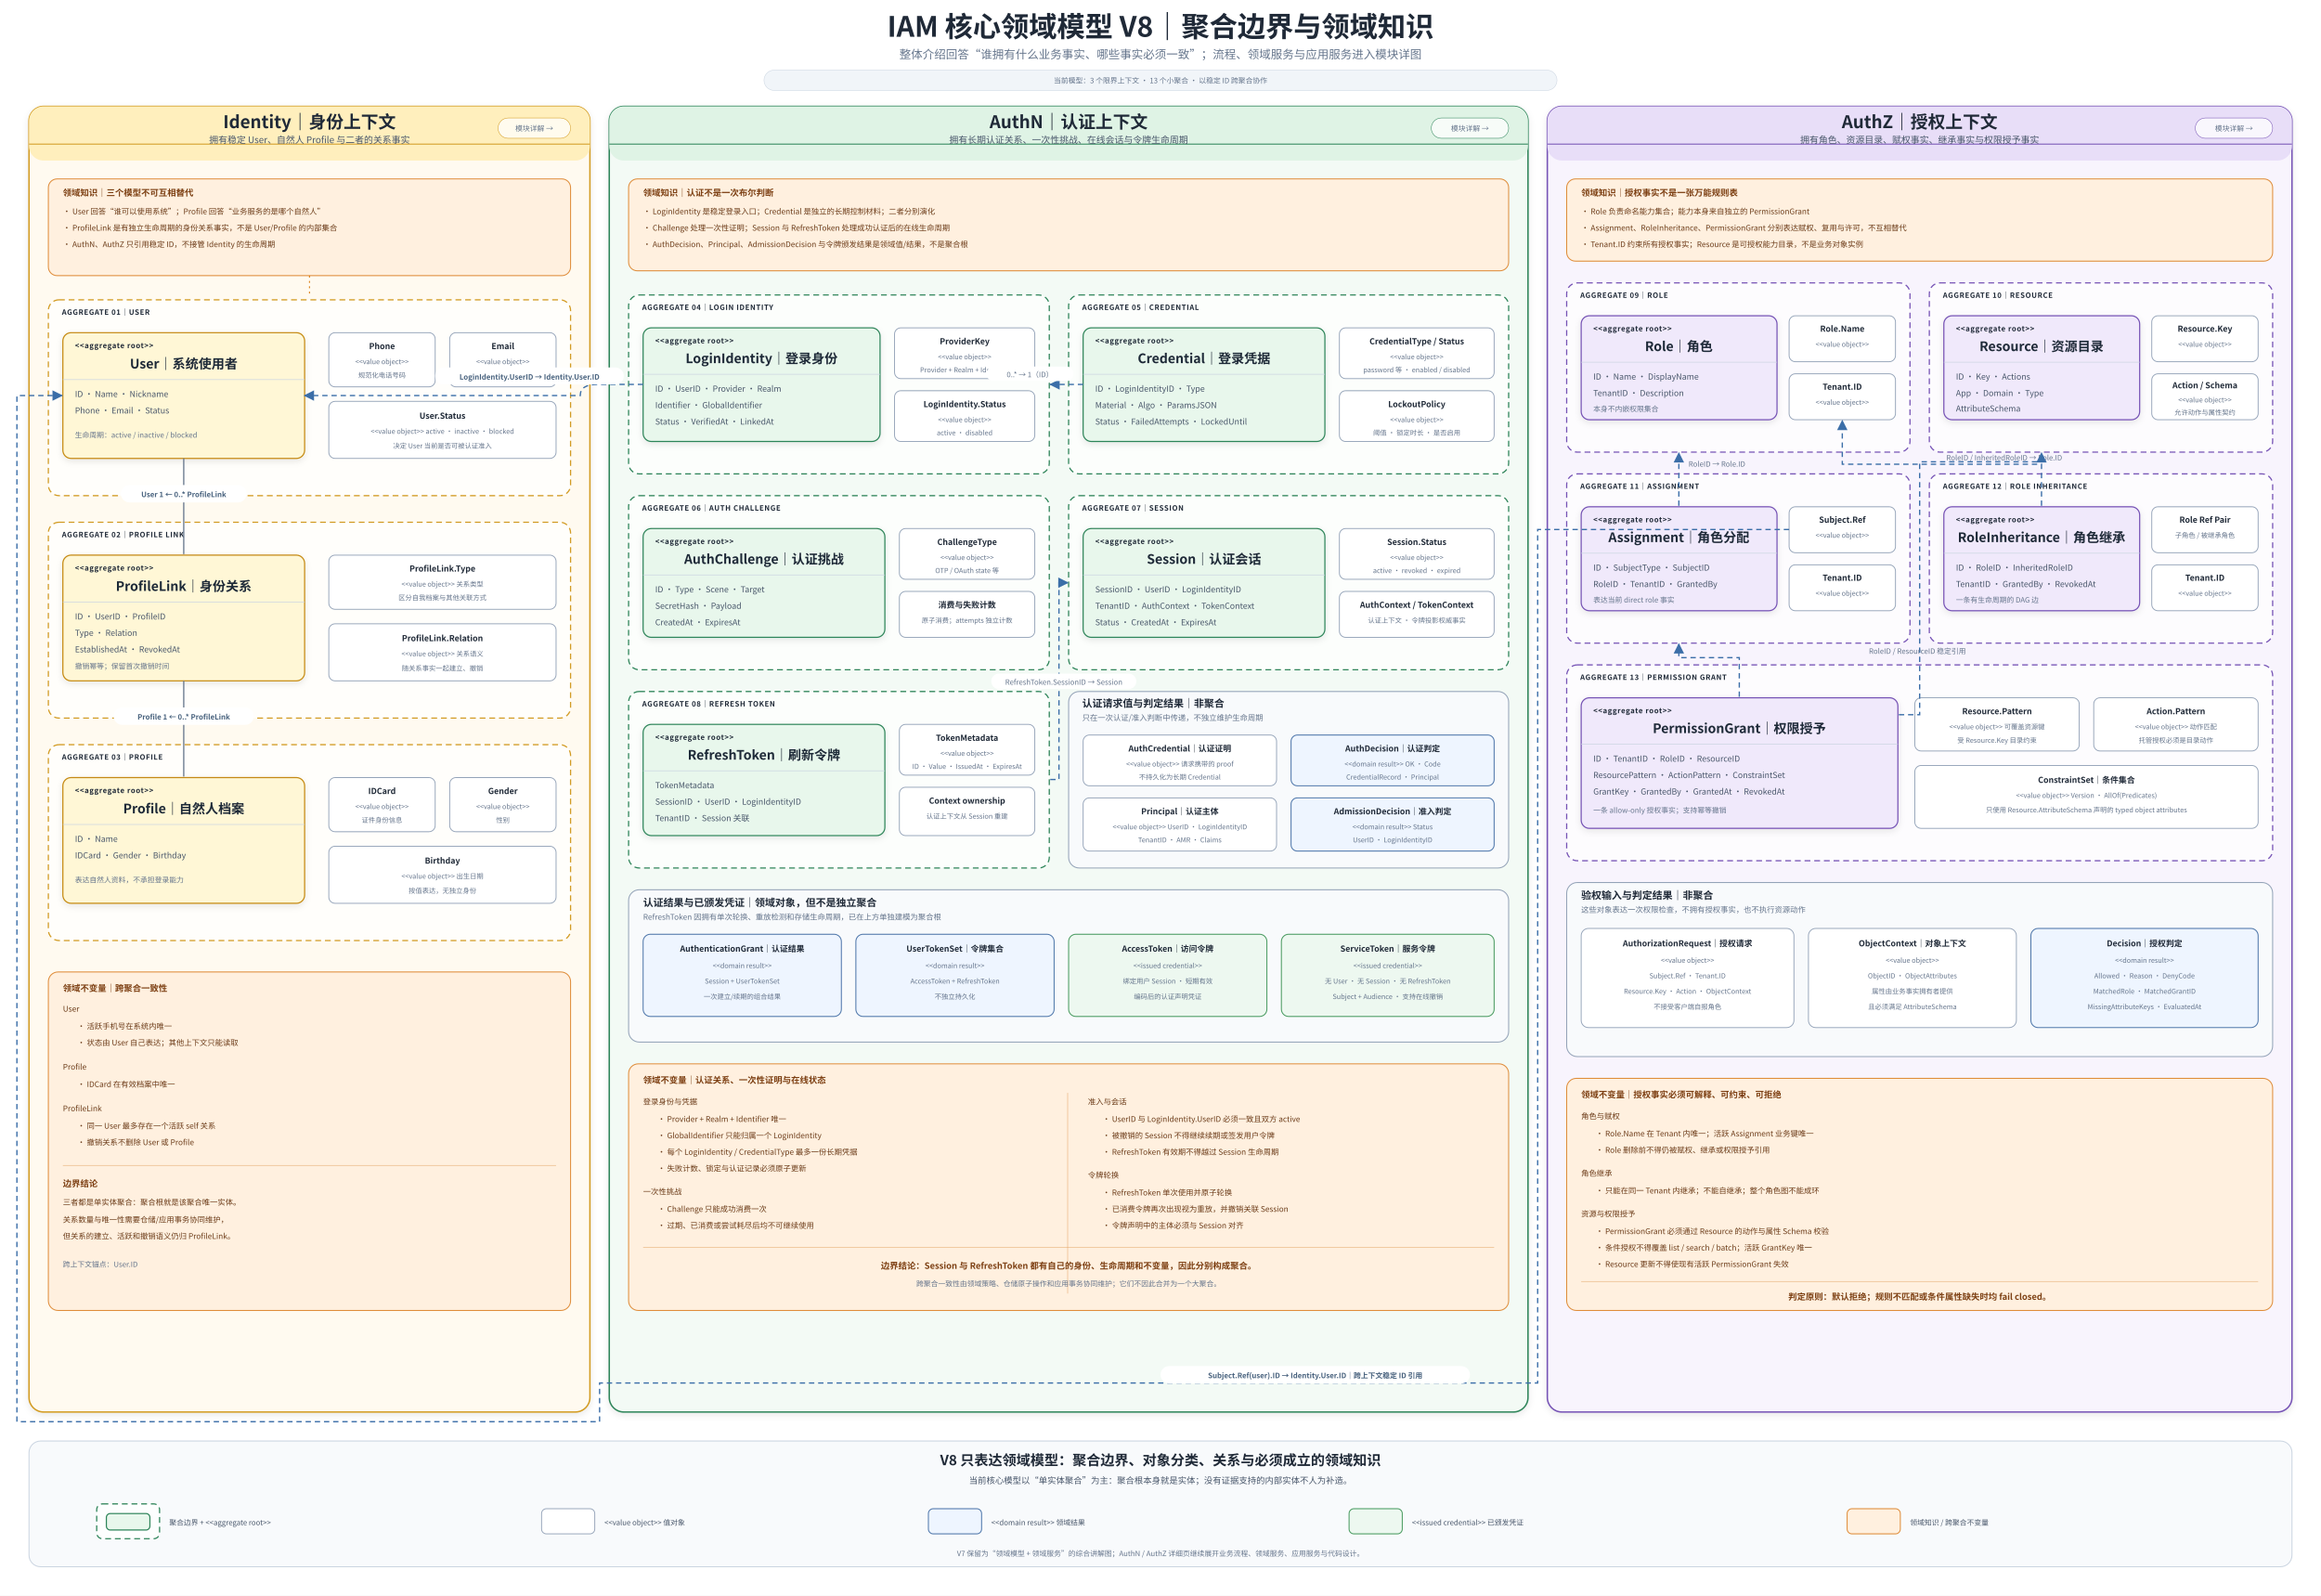
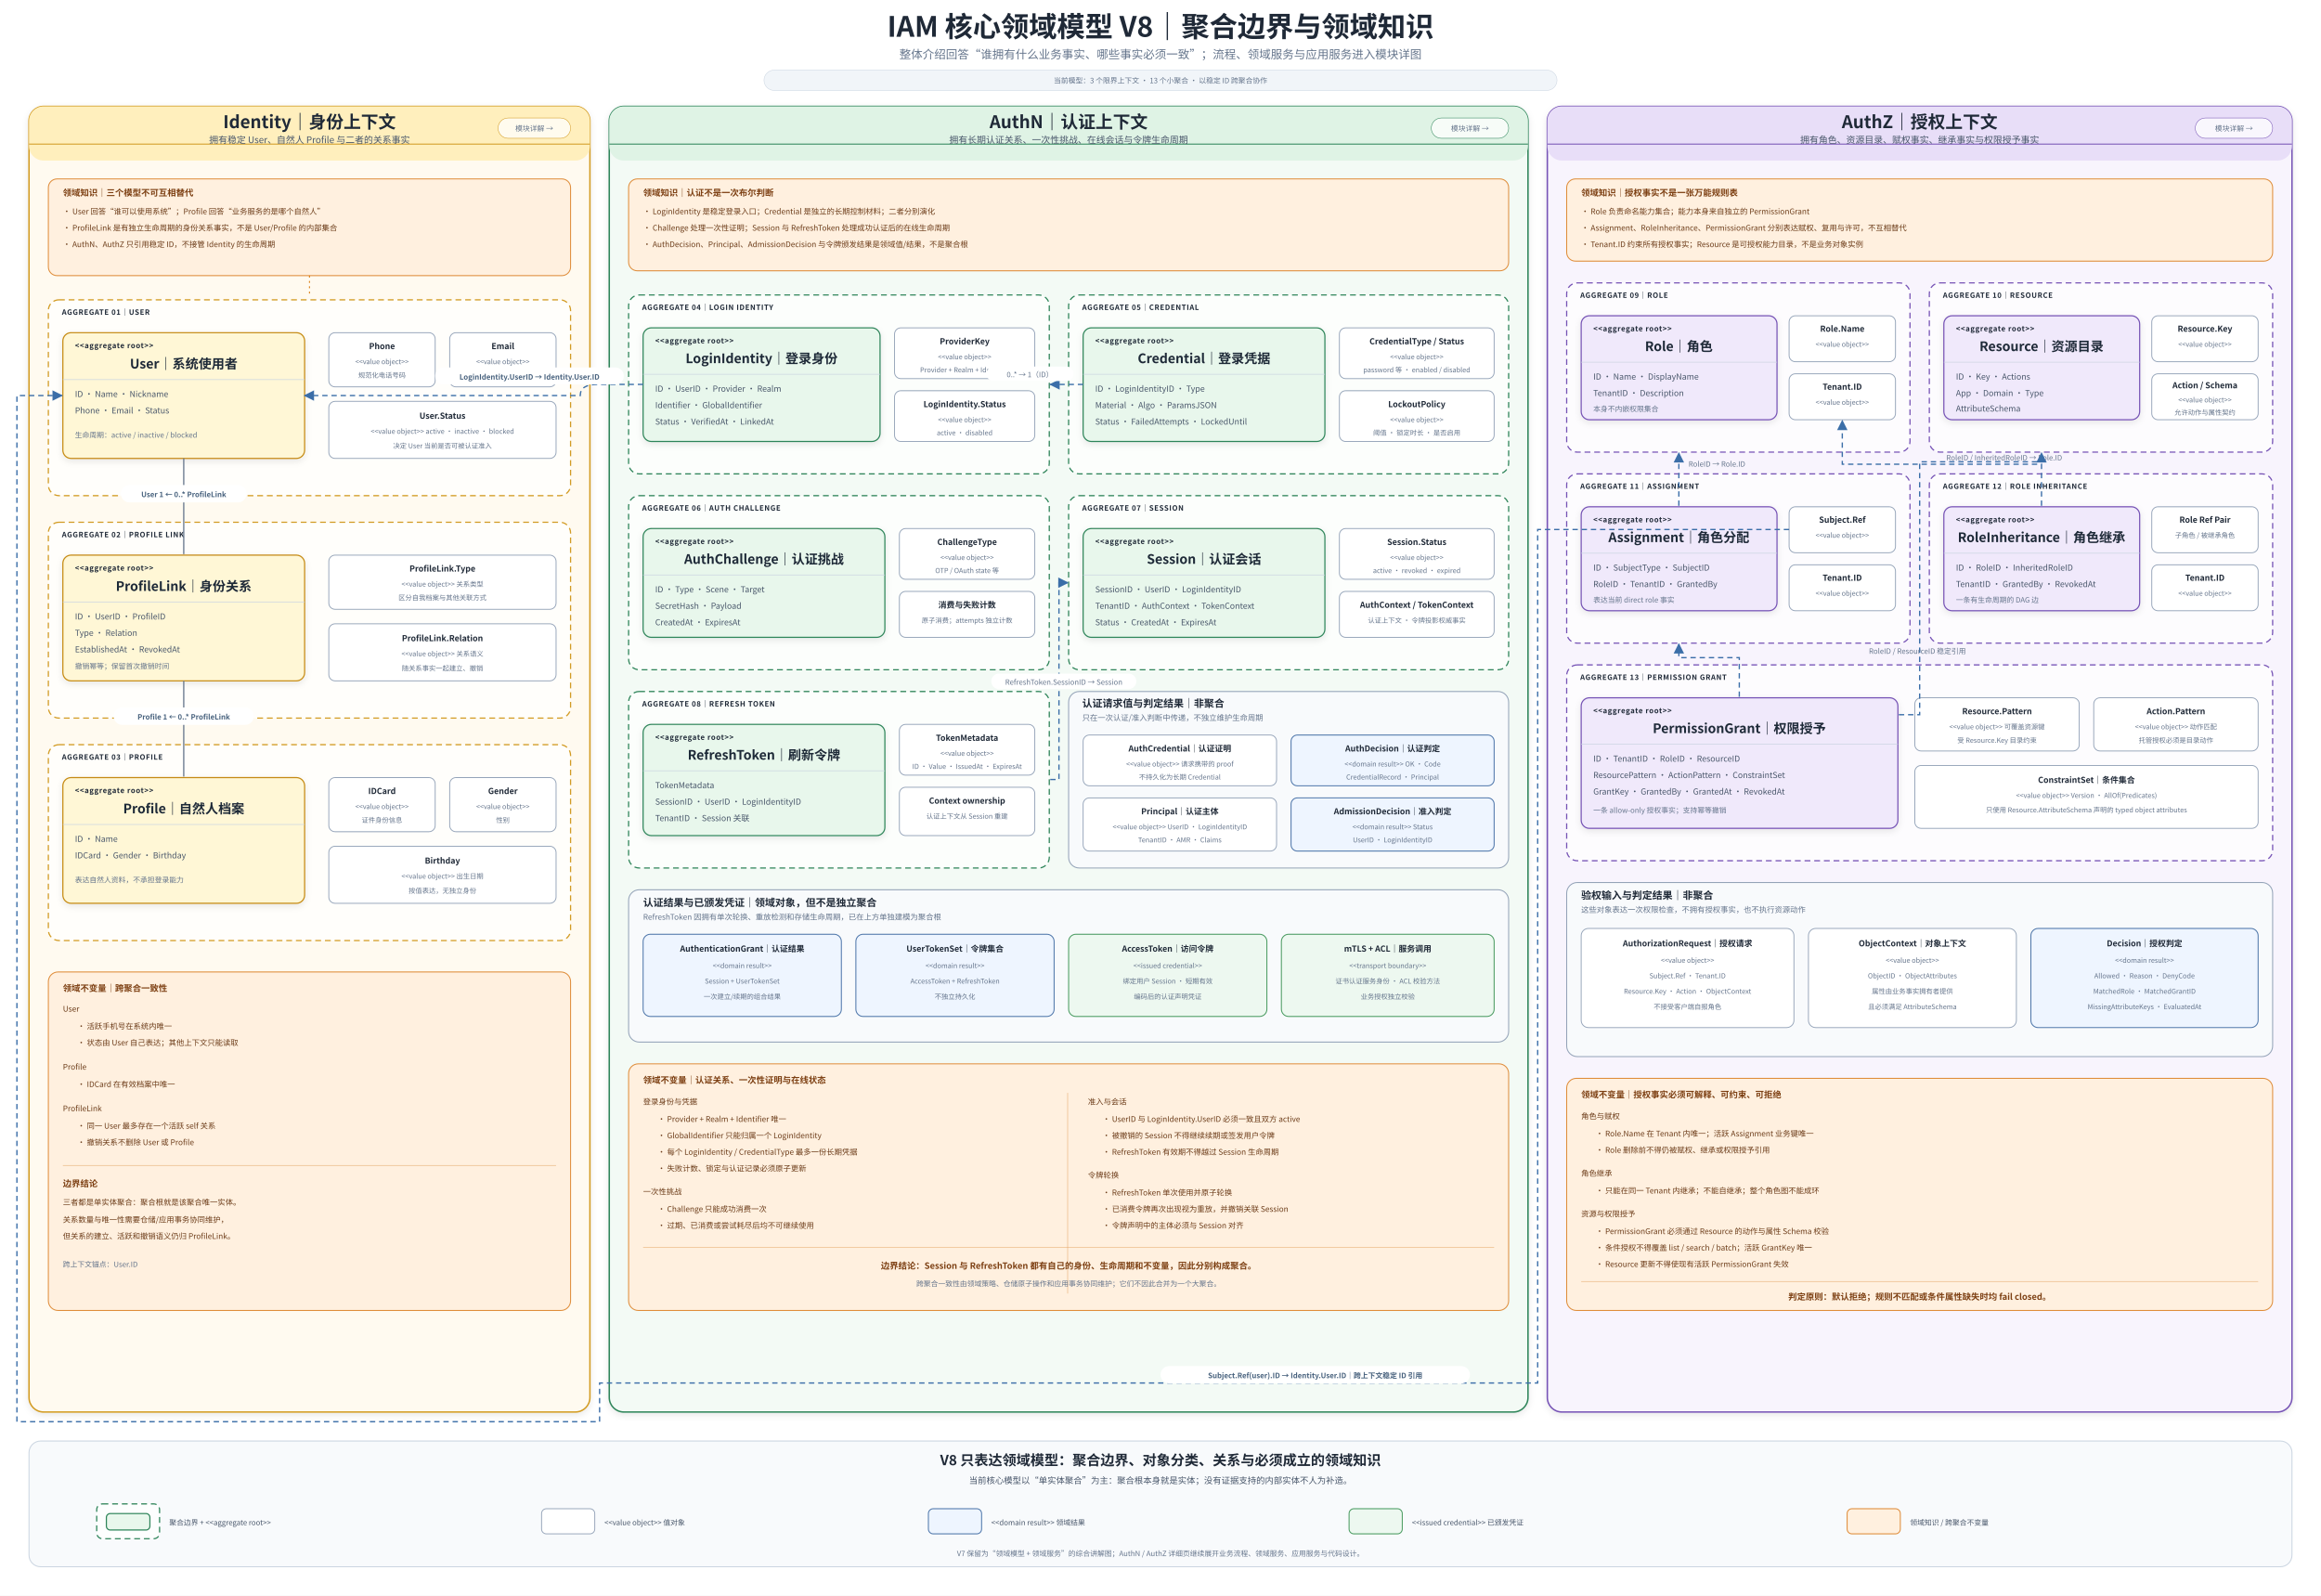
<svg xmlns="http://www.w3.org/2000/svg" width="4800" height="3300" viewBox="0 0 4800 3300" role="img" aria-labelledby="title desc">
  <defs>
    <filter id="shadow" x="-20%" y="-20%" width="140%" height="150%">
      <feDropShadow dx="0" dy="5" stdDeviation="7" flood-color="#0f172a" flood-opacity="0.09" />
    </filter>
    <marker id="refArrow" viewBox="0 0 10 10" refX="9" refY="5" markerWidth="8" markerHeight="8" orient="auto-start-reverse">
      <path d="M0 0 L10 5 L0 10 Z" fill="#3b6ea8" />
    </marker>
    <style>
      text { font-family: "PingFang SC", "Noto Sans CJK SC", "Microsoft YaHei", Arial, sans-serif; fill: #1f2937; }
      .page-title { font-size: 58px; font-weight: 750; }
      .page-subtitle { font-size: 24px; fill: #64748b; }
      .context-title { font-size: 36px; font-weight: 750; }
      .context-subtitle { font-size: 19px; fill: #475569; }
      .aggregate-label { font-size: 15px; font-weight: 750; letter-spacing: 1.1px; }
      .root-title { font-size: 27px; font-weight: 750; }
      .field { font-size: 17px; fill: #475569; }
      .small { font-size: 15px; fill: #64748b; }
      .vo-title { font-size: 17px; font-weight: 700; }
      .vo-body { font-size: 14px; fill: #64748b; }
      .section-title { font-size: 21px; font-weight: 750; }
      .section-note { font-size: 16px; fill: #64748b; }
      .knowledge-title { font-size: 18px; font-weight: 750; fill: #7c3f12; }
      .knowledge-text { font-size: 16px; fill: #6b3b18; }
      .relation { font-size: 15px; font-weight: 650; fill: #47617d; }
      .footer-title { font-size: 29px; font-weight: 750; }
      .footer-text { font-size: 18px; fill: #475569; }
      .legend { font-size: 15px; fill: #475569; }

      .context-identity { fill: #fffaf0; stroke: #d29b23; stroke-width: 3; }
      .context-authn { fill: #f3faf5; stroke: #2f855a; stroke-width: 3; }
      .context-authz { fill: #f8f4fd; stroke: #7653b5; stroke-width: 3; }
      .head-identity { fill: #ffefbd; }
      .head-authn { fill: #dff3e5; }
      .head-authz { fill: #e8def8; }

      .aggregate-boundary { fill: #ffffff; fill-opacity: 0.72; stroke-width: 2.5; stroke-dasharray: 12 8; }
      .boundary-identity { stroke: #d29b23; }
      .boundary-authn { stroke: #2f855a; }
      .boundary-authz { stroke: #7653b5; }
      .root-identity { fill: #fff7d6; stroke: #c58a12; stroke-width: 2.4; }
      .root-authn { fill: #e8f7ec; stroke: #2f855a; stroke-width: 2.4; }
      .root-authz { fill: #f0e9fb; stroke: #7653b5; stroke-width: 2.4; }
      .vo { fill: #ffffff; stroke: #94a3b8; stroke-width: 1.8; }
      .non-aggregate { fill: #f8fafc; stroke: #94a3b8; stroke-width: 2; }
      .domain-result { fill: #eef5ff; stroke: #4f77aa; stroke-width: 2; }
      .issued-credential { fill: #edf8f0; stroke: #4a9b61; stroke-width: 2; }
      .knowledge { fill: #fff0df; stroke: #df8d3b; stroke-width: 2; }
      .divider { stroke: #cbd5e1; stroke-width: 1.4; }
      .association { fill: none; stroke: #64748b; stroke-width: 2.5; }
      .reference { fill: none; stroke: #3b6ea8; stroke-width: 2.7; stroke-dasharray: 11 8; marker-end: url(#refArrow); }
      .knowledge-link { fill: none; stroke: #d97706; stroke-width: 2; stroke-dasharray: 4 7; }
    </style>
  </defs>
  <rect width="4800" height="3300" fill="#ffffff" />
  <text id="core-domain-model-v8" x="2400" y="76" text-anchor="middle" class="page-title">IAM 核心领域模型 V8｜聚合边界与领域知识</text>
  <text x="2400" y="121" text-anchor="middle" class="page-subtitle">整体介绍回答“谁拥有什么业务事实、哪些事实必须一致”；流程、领域服务与应用服务进入模块详图</text>
  <rect x="1580" y="145" width="1640" height="42" rx="21" fill="#f1f5f9" stroke="#cbd5e1" />
  <text x="2400" y="172" text-anchor="middle" class="small">当前模型：3 个限界上下文 · 13 个小聚合 · 以稳定 ID 跨聚合协作</text>
  <rect x="60" y="220" width="1160" height="2700" rx="30" class="context-identity" filter="url(#shadow)" />
  <rect x="60" y="220" width="1160" height="112" rx="30" class="head-identity" />
  <path d="M60 298 H1220" stroke="#d29b23" stroke-width="2" />
  <text x="640" y="265" text-anchor="middle" class="context-title">Identity｜身份上下文</text>
  <text x="640" y="296" text-anchor="middle" class="context-subtitle">拥有稳定 User、自然人 Profile 与二者的关系事实</text>
  <a href="../../02-业务模块/01-Identity/00-模块总览.md">
    <rect x="1030" y="244" width="150" height="42" rx="21" fill="#ffffff" fill-opacity="0.75" stroke="#d29b23" />
    <text x="1105" y="271" text-anchor="middle" class="small">模块详解 →</text>
  </a>
  <rect x="100" y="370" width="1080" height="200" rx="18" class="knowledge" />
  <text x="130" y="405" class="knowledge-title">领域知识｜三个模型不可互相替代</text>
  <text x="130" y="443" class="knowledge-text">• User 回答“谁可以使用系统”；Profile 回答“业务服务的是哪个自然人”</text>
  <text x="130" y="477" class="knowledge-text">• ProfileLink 是有独立生命周期的身份关系事实，不是 User/Profile 的内部集合</text>
  <text x="130" y="511" class="knowledge-text">• AuthN、AuthZ 只引用稳定 ID，不接管 Identity 的生命周期</text>
  <path d="M640 570 V612" class="knowledge-link" />
  <rect x="100" y="620" width="1080" height="405" rx="22" class="aggregate-boundary boundary-identity" />
  <text x="128" y="651" class="aggregate-label" fill="#9a6a08">AGGREGATE 01｜USER</text>
  <g filter="url(#shadow)">
    <rect x="130" y="688" width="500" height="260" rx="17" class="root-identity" />
    <text x="155" y="720" class="aggregate-label" fill="#9a6a08">&lt;&lt;aggregate root&gt;&gt;</text>
    <text x="380" y="762" text-anchor="middle" class="root-title">User｜系统使用者</text>
    <line x1="130" y1="785" x2="630" y2="785" class="divider" />
    <text x="155" y="821" class="field">ID · Name · Nickname</text>
    <text x="155" y="855" class="field">Phone · Email · Status</text>
    <text x="155" y="905" class="small">生命周期：active / inactive / blocked</text>
  </g>
  <rect x="680" y="688" width="220" height="112" rx="13" class="vo" />
  <text x="790" y="722" text-anchor="middle" class="vo-title">Phone</text>
  <text x="790" y="753" text-anchor="middle" class="vo-body">&lt;&lt;value object&gt;&gt;</text>
  <text x="790" y="781" text-anchor="middle" class="vo-body">规范化电话号码</text>
  <rect x="930" y="688" width="220" height="112" rx="13" class="vo" />
  <text x="1040" y="722" text-anchor="middle" class="vo-title">Email</text>
  <text x="1040" y="753" text-anchor="middle" class="vo-body">&lt;&lt;value object&gt;&gt;</text>
  <text x="1040" y="781" text-anchor="middle" class="vo-body">规范化邮箱</text>
  <rect x="680" y="830" width="470" height="118" rx="13" class="vo" />
  <text x="915" y="866" text-anchor="middle" class="vo-title">User.Status</text>
  <text x="915" y="897" text-anchor="middle" class="vo-body">&lt;&lt;value object&gt;&gt; active · inactive · blocked</text>
  <text x="915" y="927" text-anchor="middle" class="vo-body">决定 User 当前是否可被认证准入</text>
  <rect x="100" y="1080" width="1080" height="405" rx="22" class="aggregate-boundary boundary-identity" />
  <text x="128" y="1111" class="aggregate-label" fill="#9a6a08">AGGREGATE 02｜PROFILE LINK</text>
  <g filter="url(#shadow)">
    <rect x="130" y="1148" width="500" height="260" rx="17" class="root-identity" />
    <text x="155" y="1180" class="aggregate-label" fill="#9a6a08">&lt;&lt;aggregate root&gt;&gt;</text>
    <text x="380" y="1222" text-anchor="middle" class="root-title">ProfileLink｜身份关系</text>
    <line x1="130" y1="1245" x2="630" y2="1245" class="divider" />
    <text x="155" y="1281" class="field">ID · UserID · ProfileID</text>
    <text x="155" y="1315" class="field">Type · Relation</text>
    <text x="155" y="1349" class="field">EstablishedAt · RevokedAt</text>
    <text x="155" y="1383" class="small">撤销幂等；保留首次撤销时间</text>
  </g>
  <rect x="680" y="1148" width="470" height="112" rx="13" class="vo" />
  <text x="915" y="1182" text-anchor="middle" class="vo-title">ProfileLink.Type</text>
  <text x="915" y="1213" text-anchor="middle" class="vo-body">&lt;&lt;value object&gt;&gt; 关系类型</text>
  <text x="915" y="1241" text-anchor="middle" class="vo-body">区分自我档案与其他关联方式</text>
  <rect x="680" y="1290" width="470" height="118" rx="13" class="vo" />
  <text x="915" y="1326" text-anchor="middle" class="vo-title">ProfileLink.Relation</text>
  <text x="915" y="1357" text-anchor="middle" class="vo-body">&lt;&lt;value object&gt;&gt; 关系语义</text>
  <text x="915" y="1387" text-anchor="middle" class="vo-body">随关系事实一起建立、撤销</text>
  <rect x="100" y="1540" width="1080" height="405" rx="22" class="aggregate-boundary boundary-identity" />
  <text x="128" y="1571" class="aggregate-label" fill="#9a6a08">AGGREGATE 03｜PROFILE</text>
  <g filter="url(#shadow)">
    <rect x="130" y="1608" width="500" height="260" rx="17" class="root-identity" />
    <text x="155" y="1640" class="aggregate-label" fill="#9a6a08">&lt;&lt;aggregate root&gt;&gt;</text>
    <text x="380" y="1682" text-anchor="middle" class="root-title">Profile｜自然人档案</text>
    <line x1="130" y1="1705" x2="630" y2="1705" class="divider" />
    <text x="155" y="1741" class="field">ID · Name</text>
    <text x="155" y="1775" class="field">IDCard · Gender · Birthday</text>
    <text x="155" y="1825" class="small">表达自然人资料，不承担登录能力</text>
  </g>
  <rect x="680" y="1608" width="220" height="112" rx="13" class="vo" />
  <text x="790" y="1642" text-anchor="middle" class="vo-title">IDCard</text>
  <text x="790" y="1673" text-anchor="middle" class="vo-body">&lt;&lt;value object&gt;&gt;</text>
  <text x="790" y="1701" text-anchor="middle" class="vo-body">证件身份信息</text>
  <rect x="930" y="1608" width="220" height="112" rx="13" class="vo" />
  <text x="1040" y="1642" text-anchor="middle" class="vo-title">Gender</text>
  <text x="1040" y="1673" text-anchor="middle" class="vo-body">&lt;&lt;value object&gt;&gt;</text>
  <text x="1040" y="1701" text-anchor="middle" class="vo-body">性别</text>
  <rect x="680" y="1750" width="470" height="118" rx="13" class="vo" />
  <text x="915" y="1786" text-anchor="middle" class="vo-title">Birthday</text>
  <text x="915" y="1817" text-anchor="middle" class="vo-body">&lt;&lt;value object&gt;&gt; 出生日期</text>
  <text x="915" y="1847" text-anchor="middle" class="vo-body">按值表达，无独立身份</text>
  <path d="M380 948 V1146" class="association" />
  <rect x="250" y="1003" width="260" height="36" rx="18" fill="#ffffff" />
  <text x="380" y="1028" text-anchor="middle" class="relation">User 1 ← 0..* ProfileLink</text>
  <path d="M380 1408 V1606" class="association" />
  <rect x="235" y="1463" width="290" height="36" rx="18" fill="#ffffff" />
  <text x="380" y="1488" text-anchor="middle" class="relation">Profile 1 ← 0..* ProfileLink</text>
  <rect x="100" y="2010" width="1080" height="700" rx="20" class="knowledge" />
  <text x="130" y="2050" class="knowledge-title">领域不变量｜跨聚合一致性</text>
  <text x="130" y="2092" class="knowledge-text">User</text>
  <text x="160" y="2128" class="knowledge-text">• 活跃手机号在系统内唯一</text>
  <text x="160" y="2162" class="knowledge-text">• 状态由 User 自己表达；其他上下文只能读取</text>
  <text x="130" y="2212" class="knowledge-text">Profile</text>
  <text x="160" y="2248" class="knowledge-text">• IDCard 在有效档案中唯一</text>
  <text x="130" y="2298" class="knowledge-text">ProfileLink</text>
  <text x="160" y="2334" class="knowledge-text">• 同一 User 最多存在一个活跃 self 关系</text>
  <text x="160" y="2368" class="knowledge-text">• 撤销关系不删除 User 或 Profile</text>
  <line x1="130" y1="2410" x2="1150" y2="2410" stroke="#e3a566" />
  <text x="130" y="2454" class="knowledge-title">边界结论</text>
  <text x="130" y="2492" class="knowledge-text">三者都是单实体聚合：聚合根就是该聚合唯一实体。</text>
  <text x="130" y="2528" class="knowledge-text">关系数量与唯一性需要仓储/应用事务协同维护，</text>
  <text x="130" y="2562" class="knowledge-text">但关系的建立、活跃和撤销语义仍归 ProfileLink。</text>
  <text x="130" y="2620" class="small">跨上下文锚点：User.ID</text>
  <rect x="1260" y="220" width="1900" height="2700" rx="30" class="context-authn" filter="url(#shadow)" />
  <rect x="1260" y="220" width="1900" height="112" rx="30" class="head-authn" />
  <path d="M1260 298 H3160" stroke="#2f855a" stroke-width="2" />
  <text x="2210" y="265" text-anchor="middle" class="context-title">AuthN｜认证上下文</text>
  <text x="2210" y="296" text-anchor="middle" class="context-subtitle">拥有长期认证关系、一次性挑战、在线会话与令牌生命周期</text>
  <a href="../../02-业务模块/02-AuthN/00-模块总览.md">
    <rect x="2960" y="244" width="160" height="42" rx="21" fill="#ffffff" fill-opacity="0.75" stroke="#2f855a" />
    <text x="3040" y="271" text-anchor="middle" class="small">模块详解 →</text>
  </a>
  <rect x="1300" y="370" width="1820" height="190" rx="18" class="knowledge" />
  <text x="1330" y="405" class="knowledge-title">领域知识｜认证不是一次布尔判断</text>
  <text x="1330" y="443" class="knowledge-text">• LoginIdentity 是稳定登录入口；Credential 是独立的长期控制材料；二者分别演化</text>
  <text x="1330" y="477" class="knowledge-text">• Challenge 处理一次性证明；Session 与 RefreshToken 处理成功认证后的在线生命周期</text>
  <text x="1330" y="511" class="knowledge-text">• AuthDecision、Principal、AdmissionDecision 与令牌颁发结果是领域值/结果，不是聚合根</text>
  <rect x="1300" y="610" width="870" height="370" rx="22" class="aggregate-boundary boundary-authn" />
  <text x="1328" y="641" class="aggregate-label" fill="#276749">AGGREGATE 04｜LOGIN IDENTITY</text>
  <g filter="url(#shadow)">
    <rect x="1330" y="678" width="490" height="235" rx="17" class="root-authn" />
    <text x="1355" y="710" class="aggregate-label" fill="#276749">&lt;&lt;aggregate root&gt;&gt;</text>
    <text x="1575" y="751" text-anchor="middle" class="root-title">LoginIdentity｜登录身份</text>
    <line x1="1330" y1="774" x2="1820" y2="774" class="divider" />
    <text x="1355" y="810" class="field">ID · UserID · Provider · Realm</text>
    <text x="1355" y="844" class="field">Identifier · GlobalIdentifier</text>
    <text x="1355" y="878" class="field">Status · VerifiedAt · LinkedAt</text>
  </g>
  <rect x="1850" y="678" width="290" height="105" rx="13" class="vo" />
  <text x="1995" y="712" text-anchor="middle" class="vo-title">ProviderKey</text>
  <text x="1995" y="743" text-anchor="middle" class="vo-body">&lt;&lt;value object&gt;&gt;</text>
  <text x="1995" y="770" text-anchor="middle" class="vo-body">Provider + Realm + Identifier</text>
  <rect x="1850" y="808" width="290" height="105" rx="13" class="vo" />
  <text x="1995" y="842" text-anchor="middle" class="vo-title">LoginIdentity.Status</text>
  <text x="1995" y="873" text-anchor="middle" class="vo-body">&lt;&lt;value object&gt;&gt;</text>
  <text x="1995" y="900" text-anchor="middle" class="vo-body">active · disabled</text>
  <rect x="2210" y="610" width="910" height="370" rx="22" class="aggregate-boundary boundary-authn" />
  <text x="2238" y="641" class="aggregate-label" fill="#276749">AGGREGATE 05｜CREDENTIAL</text>
  <g filter="url(#shadow)">
    <rect x="2240" y="678" width="500" height="235" rx="17" class="root-authn" />
    <text x="2265" y="710" class="aggregate-label" fill="#276749">&lt;&lt;aggregate root&gt;&gt;</text>
    <text x="2490" y="751" text-anchor="middle" class="root-title">Credential｜登录凭据</text>
    <line x1="2240" y1="774" x2="2740" y2="774" class="divider" />
    <text x="2265" y="810" class="field">ID · LoginIdentityID · Type</text>
    <text x="2265" y="844" class="field">Material · Algo · ParamsJSON</text>
    <text x="2265" y="878" class="field">Status · FailedAttempts · LockedUntil</text>
  </g>
  <rect x="2770" y="678" width="320" height="105" rx="13" class="vo" />
  <text x="2930" y="712" text-anchor="middle" class="vo-title">CredentialType / Status</text>
  <text x="2930" y="743" text-anchor="middle" class="vo-body">&lt;&lt;value object&gt;&gt;</text>
  <text x="2930" y="770" text-anchor="middle" class="vo-body">password 等 · enabled / disabled</text>
  <rect x="2770" y="808" width="320" height="105" rx="13" class="vo" />
  <text x="2930" y="842" text-anchor="middle" class="vo-title">LockoutPolicy</text>
  <text x="2930" y="873" text-anchor="middle" class="vo-body">&lt;&lt;value object&gt;&gt;</text>
  <text x="2930" y="900" text-anchor="middle" class="vo-body">阈值 · 锁定时长 · 是否启用</text>
  <path d="M2240 795 H2172" class="reference" />
  <rect x="2040" y="758" width="180" height="30" rx="15" fill="#ffffff" />
  <text x="2130" y="780" text-anchor="middle" class="small">0..* → 1（ID）</text>
  <rect x="1300" y="1025" width="870" height="360" rx="22" class="aggregate-boundary boundary-authn" />
  <text x="1328" y="1056" class="aggregate-label" fill="#276749">AGGREGATE 06｜AUTH CHALLENGE</text>
  <g filter="url(#shadow)">
    <rect x="1330" y="1093" width="500" height="225" rx="17" class="root-authn" />
    <text x="1355" y="1125" class="aggregate-label" fill="#276749">&lt;&lt;aggregate root&gt;&gt;</text>
    <text x="1580" y="1166" text-anchor="middle" class="root-title">AuthChallenge｜认证挑战</text>
    <line x1="1330" y1="1189" x2="1830" y2="1189" class="divider" />
    <text x="1355" y="1225" class="field">ID · Type · Scene · Target</text>
    <text x="1355" y="1259" class="field">SecretHash · Payload</text>
    <text x="1355" y="1293" class="field">CreatedAt · ExpiresAt</text>
  </g>
  <rect x="1860" y="1093" width="280" height="105" rx="13" class="vo" />
  <text x="2000" y="1127" text-anchor="middle" class="vo-title">ChallengeType</text>
  <text x="2000" y="1158" text-anchor="middle" class="vo-body">&lt;&lt;value object&gt;&gt;</text>
  <text x="2000" y="1185" text-anchor="middle" class="vo-body">OTP / OAuth state 等</text>
  <rect x="1860" y="1223" width="280" height="95" rx="13" class="vo" />
  <text x="2000" y="1257" text-anchor="middle" class="vo-title">消费与失败计数</text>
  <text x="2000" y="1288" text-anchor="middle" class="vo-body">原子消费；attempts 独立计数</text>
  <rect x="2210" y="1025" width="910" height="360" rx="22" class="aggregate-boundary boundary-authn" />
  <text x="2238" y="1056" class="aggregate-label" fill="#276749">AGGREGATE 07｜SESSION</text>
  <g filter="url(#shadow)">
    <rect x="2240" y="1093" width="500" height="225" rx="17" class="root-authn" />
    <text x="2265" y="1125" class="aggregate-label" fill="#276749">&lt;&lt;aggregate root&gt;&gt;</text>
    <text x="2490" y="1166" text-anchor="middle" class="root-title">Session｜认证会话</text>
    <line x1="2240" y1="1189" x2="2740" y2="1189" class="divider" />
    <text x="2265" y="1225" class="field">SessionID · UserID · LoginIdentityID</text>
    <text x="2265" y="1259" class="field">TenantID · AuthContext · TokenContext</text>
    <text x="2265" y="1293" class="field">Status · CreatedAt · ExpiresAt</text>
  </g>
  <rect x="2770" y="1093" width="320" height="105" rx="13" class="vo" />
  <text x="2930" y="1127" text-anchor="middle" class="vo-title">Session.Status</text>
  <text x="2930" y="1158" text-anchor="middle" class="vo-body">&lt;&lt;value object&gt;&gt;</text>
  <text x="2930" y="1185" text-anchor="middle" class="vo-body">active · revoked · expired</text>
  <rect x="2770" y="1223" width="320" height="95" rx="13" class="vo" />
  <text x="2930" y="1257" text-anchor="middle" class="vo-title">AuthContext / TokenContext</text>
  <text x="2930" y="1288" text-anchor="middle" class="vo-body">认证上下文 · 令牌投影权威事实</text>
  <rect x="1300" y="1430" width="870" height="365" rx="22" class="aggregate-boundary boundary-authn" />
  <text x="1328" y="1461" class="aggregate-label" fill="#276749">AGGREGATE 08｜REFRESH TOKEN</text>
  <g filter="url(#shadow)">
    <rect x="1330" y="1498" width="500" height="230" rx="17" class="root-authn" />
    <text x="1355" y="1530" class="aggregate-label" fill="#276749">&lt;&lt;aggregate root&gt;&gt;</text>
    <text x="1580" y="1571" text-anchor="middle" class="root-title">RefreshToken｜刷新令牌</text>
    <line x1="1330" y1="1594" x2="1830" y2="1594" class="divider" />
    <text x="1355" y="1630" class="field">TokenMetadata</text>
    <text x="1355" y="1664" class="field">SessionID · UserID · LoginIdentityID</text>
    <text x="1355" y="1698" class="field">TenantID · Session 关联</text>
  </g>
  <rect x="1860" y="1498" width="280" height="105" rx="13" class="vo" />
  <text x="2000" y="1532" text-anchor="middle" class="vo-title">TokenMetadata</text>
  <text x="2000" y="1563" text-anchor="middle" class="vo-body">&lt;&lt;value object&gt;&gt;</text>
  <text x="2000" y="1590" text-anchor="middle" class="vo-body">ID · Value · IssuedAt · ExpiresAt</text>
  <rect x="1860" y="1628" width="280" height="100" rx="13" class="vo" />
  <text x="2000" y="1662" text-anchor="middle" class="vo-title">Context ownership</text>
  <text x="2000" y="1693" text-anchor="middle" class="vo-body">认证上下文从 Session 重建</text>
  <path d="M2172 1612 H2190 V1205 H2208" class="reference" />
  <rect x="2050" y="1393" width="300" height="32" rx="16" fill="#ffffff" />
  <text x="2200" y="1416" text-anchor="middle" class="small">RefreshToken.SessionID → Session</text>
  <rect x="2210" y="1430" width="910" height="365" rx="22" class="non-aggregate" />
  <text x="2238" y="1462" class="section-title">认证请求值与判定结果｜非聚合</text>
  <text x="2238" y="1490" class="section-note">只在一次认证/准入判断中传递，不独立维护生命周期</text>
  <rect x="2240" y="1520" width="400" height="105" rx="13" class="vo" />
  <text x="2440" y="1554" text-anchor="middle" class="vo-title">AuthCredential｜认证证明</text>
  <text x="2440" y="1585" text-anchor="middle" class="vo-body">&lt;&lt;value object&gt;&gt; 请求携带的 proof</text>
  <text x="2440" y="1612" text-anchor="middle" class="vo-body">不持久化为长期 Credential</text>
  <rect x="2670" y="1520" width="420" height="105" rx="13" class="domain-result" />
  <text x="2880" y="1554" text-anchor="middle" class="vo-title">AuthDecision｜认证判定</text>
  <text x="2880" y="1585" text-anchor="middle" class="vo-body">&lt;&lt;domain result&gt;&gt; OK · Code</text>
  <text x="2880" y="1612" text-anchor="middle" class="vo-body">CredentialRecord · Principal</text>
  <rect x="2240" y="1650" width="400" height="110" rx="13" class="vo" />
  <text x="2440" y="1684" text-anchor="middle" class="vo-title">Principal｜认证主体</text>
  <text x="2440" y="1715" text-anchor="middle" class="vo-body">&lt;&lt;value object&gt;&gt; UserID · LoginIdentityID</text>
  <text x="2440" y="1742" text-anchor="middle" class="vo-body">TenantID · AMR · Claims</text>
  <rect x="2670" y="1650" width="420" height="110" rx="13" class="domain-result" />
  <text x="2880" y="1684" text-anchor="middle" class="vo-title">AdmissionDecision｜准入判定</text>
  <text x="2880" y="1715" text-anchor="middle" class="vo-body">&lt;&lt;domain result&gt;&gt; Status</text>
  <text x="2880" y="1742" text-anchor="middle" class="vo-body">UserID · LoginIdentityID</text>
  <rect x="1300" y="1840" width="1820" height="315" rx="22" class="non-aggregate" />
  <text x="1330" y="1874" class="section-title">认证结果与已颁发凭证｜领域对象，但不是独立聚合</text>
  <text x="1330" y="1902" class="section-note">RefreshToken 因拥有单次轮换、重放检测和存储生命周期，已在上方单独建模为聚合根</text>
  <rect x="1330" y="1932" width="410" height="170" rx="15" class="domain-result" />
  <text x="1535" y="1968" text-anchor="middle" class="vo-title">AuthenticationGrant｜认证结果</text>
  <text x="1535" y="2002" text-anchor="middle" class="vo-body">&lt;&lt;domain result&gt;&gt;</text>
  <text x="1535" y="2034" text-anchor="middle" class="vo-body">Session + UserTokenSet</text>
  <text x="1535" y="2066" text-anchor="middle" class="vo-body">一次建立/续期的组合结果</text>
  <rect x="1770" y="1932" width="410" height="170" rx="15" class="domain-result" />
  <text x="1975" y="1968" text-anchor="middle" class="vo-title">UserTokenSet｜令牌集合</text>
  <text x="1975" y="2002" text-anchor="middle" class="vo-body">&lt;&lt;domain result&gt;&gt;</text>
  <text x="1975" y="2034" text-anchor="middle" class="vo-body">AccessToken + RefreshToken</text>
  <text x="1975" y="2066" text-anchor="middle" class="vo-body">不独立持久化</text>
  <rect x="2210" y="1932" width="410" height="170" rx="15" class="issued-credential" />
  <text x="2415" y="1968" text-anchor="middle" class="vo-title">AccessToken｜访问令牌</text>
  <text x="2415" y="2002" text-anchor="middle" class="vo-body">&lt;&lt;issued credential&gt;&gt;</text>
  <text x="2415" y="2034" text-anchor="middle" class="vo-body">绑定用户 Session · 短期有效</text>
  <text x="2415" y="2066" text-anchor="middle" class="vo-body">编码后的认证声明凭证</text>
  <rect x="2650" y="1932" width="440" height="170" rx="15" class="issued-credential" />
-   <text x="2870" y="1968" text-anchor="middle" class="vo-title">ServiceToken｜服务令牌</text>
-   <text x="2870" y="2002" text-anchor="middle" class="vo-body">&lt;&lt;issued credential&gt;&gt;</text>
-   <text x="2870" y="2034" text-anchor="middle" class="vo-body">无 User · 无 Session · 无 RefreshToken</text>
-   <text x="2870" y="2066" text-anchor="middle" class="vo-body">Subject + Audience · 支持在线撤销</text>
+   <text x="2870" y="1968" text-anchor="middle" class="vo-title">mTLS + ACL｜服务调用</text>
+   <text x="2870" y="2002" text-anchor="middle" class="vo-body">&lt;&lt;transport boundary&gt;&gt;</text>
+   <text x="2870" y="2034" text-anchor="middle" class="vo-body">证书认证服务身份 · ACL 校验方法</text>
+   <text x="2870" y="2066" text-anchor="middle" class="vo-body">业务授权独立校验</text>
  <rect x="1300" y="2200" width="1820" height="510" rx="20" class="knowledge" />
  <text x="1330" y="2240" class="knowledge-title">领域不变量｜认证关系、一次性证明与在线状态</text>
  <line x1="2208" y1="2260" x2="2208" y2="2675" stroke="#e3a566" />
  <text x="1330" y="2284" class="knowledge-text">登录身份与凭据</text>
  <text x="1360" y="2320" class="knowledge-text">• Provider + Realm + Identifier 唯一</text>
  <text x="1360" y="2354" class="knowledge-text">• GlobalIdentifier 只能归属一个 LoginIdentity</text>
  <text x="1360" y="2388" class="knowledge-text">• 每个 LoginIdentity / CredentialType 最多一份长期凭据</text>
  <text x="1360" y="2422" class="knowledge-text">• 失败计数、锁定与认证记录必须原子更新</text>
  <text x="1330" y="2470" class="knowledge-text">一次性挑战</text>
  <text x="1360" y="2506" class="knowledge-text">• Challenge 只能成功消费一次</text>
  <text x="1360" y="2540" class="knowledge-text">• 过期、已消费或尝试耗尽后均不可继续使用</text>
  <text x="2250" y="2284" class="knowledge-text">准入与会话</text>
  <text x="2280" y="2320" class="knowledge-text">• UserID 与 LoginIdentity.UserID 必须一致且双方 active</text>
  <text x="2280" y="2354" class="knowledge-text">• 被撤销的 Session 不得继续续期或签发用户令牌</text>
  <text x="2280" y="2388" class="knowledge-text">• RefreshToken 有效期不得越过 Session 生命周期</text>
  <text x="2250" y="2436" class="knowledge-text">令牌轮换</text>
  <text x="2280" y="2472" class="knowledge-text">• RefreshToken 单次使用并原子轮换</text>
  <text x="2280" y="2506" class="knowledge-text">• 已消费令牌再次出现视为重放，并撤销关联 Session</text>
  <text x="2280" y="2540" class="knowledge-text">• 令牌声明中的主体必须与 Session 对齐</text>
  <line x1="1330" y1="2580" x2="3090" y2="2580" stroke="#e3a566" />
  <text x="2210" y="2624" text-anchor="middle" class="knowledge-title">边界结论：Session 与 RefreshToken 都有自己的身份、生命周期和不变量，因此分别构成聚合。</text>
  <text x="2210" y="2660" text-anchor="middle" class="small">跨聚合一致性由领域策略、仓储原子操作和应用事务协同维护；它们不因此合并为一个大聚合。</text>
  <rect x="3200" y="220" width="1540" height="2700" rx="30" class="context-authz" filter="url(#shadow)" />
  <rect x="3200" y="220" width="1540" height="112" rx="30" class="head-authz" />
  <path d="M3200 298 H4740" stroke="#7653b5" stroke-width="2" />
  <text x="3970" y="265" text-anchor="middle" class="context-title">AuthZ｜授权上下文</text>
  <text x="3970" y="296" text-anchor="middle" class="context-subtitle">拥有角色、资源目录、赋权事实、继承事实与权限授予事实</text>
  <a href="../../02-业务模块/03-AuthZ/00-模块总览.md">
    <rect x="4540" y="244" width="160" height="42" rx="21" fill="#ffffff" fill-opacity="0.75" stroke="#7653b5" />
    <text x="4620" y="271" text-anchor="middle" class="small">模块详解 →</text>
  </a>
  <rect x="3240" y="370" width="1460" height="170" rx="18" class="knowledge" />
  <text x="3270" y="405" class="knowledge-title">领域知识｜授权事实不是一张万能规则表</text>
  <text x="3270" y="443" class="knowledge-text">• Role 负责命名能力集合；能力本身来自独立的 PermissionGrant</text>
  <text x="3270" y="477" class="knowledge-text">• Assignment、RoleInheritance、PermissionGrant 分别表达赋权、复用与许可，不互相替代</text>
  <text x="3270" y="511" class="knowledge-text">• Tenant.ID 约束所有授权事实；Resource 是可授权能力目录，不是业务对象实例</text>
  <rect x="3240" y="585" width="710" height="350" rx="22" class="aggregate-boundary boundary-authz" />
  <text x="3268" y="616" class="aggregate-label" fill="#6941a5">AGGREGATE 09｜ROLE</text>
  <g filter="url(#shadow)">
    <rect x="3270" y="653" width="405" height="215" rx="17" class="root-authz" />
    <text x="3295" y="685" class="aggregate-label" fill="#6941a5">&lt;&lt;aggregate root&gt;&gt;</text>
    <text x="3472" y="726" text-anchor="middle" class="root-title">Role｜角色</text>
    <line x1="3270" y1="749" x2="3675" y2="749" class="divider" />
    <text x="3295" y="785" class="field">ID · Name · DisplayName</text>
    <text x="3295" y="819" class="field">TenantID · Description</text>
    <text x="3295" y="851" class="small">本身不内嵌权限集合</text>
  </g>
  <rect x="3700" y="653" width="220" height="95" rx="13" class="vo" />
  <text x="3810" y="686" text-anchor="middle" class="vo-title">Role.Name</text>
  <text x="3810" y="717" text-anchor="middle" class="vo-body">&lt;&lt;value object&gt;&gt;</text>
  <rect x="3700" y="773" width="220" height="95" rx="13" class="vo" />
  <text x="3810" y="806" text-anchor="middle" class="vo-title">Tenant.ID</text>
  <text x="3810" y="837" text-anchor="middle" class="vo-body">&lt;&lt;value object&gt;&gt;</text>
  <rect x="3990" y="585" width="710" height="350" rx="22" class="aggregate-boundary boundary-authz" />
  <text x="4018" y="616" class="aggregate-label" fill="#6941a5">AGGREGATE 10｜RESOURCE</text>
  <g filter="url(#shadow)">
    <rect x="4020" y="653" width="405" height="215" rx="17" class="root-authz" />
    <text x="4045" y="685" class="aggregate-label" fill="#6941a5">&lt;&lt;aggregate root&gt;&gt;</text>
    <text x="4222" y="726" text-anchor="middle" class="root-title">Resource｜资源目录</text>
    <line x1="4020" y1="749" x2="4425" y2="749" class="divider" />
    <text x="4045" y="785" class="field">ID · Key · Actions</text>
    <text x="4045" y="819" class="field">App · Domain · Type</text>
    <text x="4045" y="851" class="field">AttributeSchema</text>
  </g>
  <rect x="4450" y="653" width="220" height="95" rx="13" class="vo" />
  <text x="4560" y="686" text-anchor="middle" class="vo-title">Resource.Key</text>
  <text x="4560" y="717" text-anchor="middle" class="vo-body">&lt;&lt;value object&gt;&gt;</text>
  <rect x="4450" y="773" width="220" height="95" rx="13" class="vo" />
  <text x="4560" y="803" text-anchor="middle" class="vo-title">Action / Schema</text>
  <text x="4560" y="832" text-anchor="middle" class="vo-body">&lt;&lt;value object&gt;&gt;</text>
  <text x="4560" y="858" text-anchor="middle" class="vo-body">允许动作与属性契约</text>
  <rect x="3240" y="980" width="710" height="350" rx="22" class="aggregate-boundary boundary-authz" />
  <text x="3268" y="1011" class="aggregate-label" fill="#6941a5">AGGREGATE 11｜ASSIGNMENT</text>
  <g filter="url(#shadow)">
    <rect x="3270" y="1048" width="405" height="215" rx="17" class="root-authz" />
    <text x="3295" y="1080" class="aggregate-label" fill="#6941a5">&lt;&lt;aggregate root&gt;&gt;</text>
    <text x="3472" y="1121" text-anchor="middle" class="root-title">Assignment｜角色分配</text>
    <line x1="3270" y1="1144" x2="3675" y2="1144" class="divider" />
    <text x="3295" y="1180" class="field">ID · SubjectType · SubjectID</text>
    <text x="3295" y="1214" class="field">RoleID · TenantID · GrantedBy</text>
    <text x="3295" y="1246" class="small">表达当前 direct role 事实</text>
  </g>
  <rect x="3700" y="1048" width="220" height="95" rx="13" class="vo" />
  <text x="3810" y="1081" text-anchor="middle" class="vo-title">Subject.Ref</text>
  <text x="3810" y="1112" text-anchor="middle" class="vo-body">&lt;&lt;value object&gt;&gt;</text>
  <rect x="3700" y="1168" width="220" height="95" rx="13" class="vo" />
  <text x="3810" y="1201" text-anchor="middle" class="vo-title">Tenant.ID</text>
  <text x="3810" y="1232" text-anchor="middle" class="vo-body">&lt;&lt;value object&gt;&gt;</text>
  <path d="M3472 1046 V937" class="reference" />
  <text x="3492" y="965" class="small">RoleID → Role.ID</text>
  <rect x="3990" y="980" width="710" height="350" rx="22" class="aggregate-boundary boundary-authz" />
  <text x="4018" y="1011" class="aggregate-label" fill="#6941a5">AGGREGATE 12｜ROLE INHERITANCE</text>
  <g filter="url(#shadow)">
    <rect x="4020" y="1048" width="405" height="215" rx="17" class="root-authz" />
    <text x="4045" y="1080" class="aggregate-label" fill="#6941a5">&lt;&lt;aggregate root&gt;&gt;</text>
    <text x="4222" y="1121" text-anchor="middle" class="root-title">RoleInheritance｜角色继承</text>
    <line x1="4020" y1="1144" x2="4425" y2="1144" class="divider" />
    <text x="4045" y="1180" class="field">ID · RoleID · InheritedRoleID</text>
    <text x="4045" y="1214" class="field">TenantID · GrantedBy · RevokedAt</text>
    <text x="4045" y="1246" class="small">一条有生命周期的 DAG 边</text>
  </g>
  <rect x="4450" y="1048" width="220" height="95" rx="13" class="vo" />
  <text x="4560" y="1081" text-anchor="middle" class="vo-title">Role Ref Pair</text>
  <text x="4560" y="1112" text-anchor="middle" class="vo-body">子角色 / 被继承角色</text>
  <rect x="4450" y="1168" width="220" height="95" rx="13" class="vo" />
  <text x="4560" y="1201" text-anchor="middle" class="vo-title">Tenant.ID</text>
  <text x="4560" y="1232" text-anchor="middle" class="vo-body">&lt;&lt;value object&gt;&gt;</text>
  <path d="M4222 1046 V960 H3810 V870" class="reference" />
  <text x="4025" y="952" class="small">RoleID / InheritedRoleID → Role.ID</text>
  <rect x="3240" y="1375" width="1460" height="405" rx="22" class="aggregate-boundary boundary-authz" />
  <text x="3268" y="1406" class="aggregate-label" fill="#6941a5">AGGREGATE 13｜PERMISSION GRANT</text>
  <g filter="url(#shadow)">
    <rect x="3270" y="1443" width="655" height="270" rx="17" class="root-authz" />
    <text x="3295" y="1475" class="aggregate-label" fill="#6941a5">&lt;&lt;aggregate root&gt;&gt;</text>
    <text x="3597" y="1516" text-anchor="middle" class="root-title">PermissionGrant｜权限授予</text>
    <line x1="3270" y1="1539" x2="3925" y2="1539" class="divider" />
    <text x="3295" y="1575" class="field">ID · TenantID · RoleID · ResourceID</text>
    <text x="3295" y="1609" class="field">ResourcePattern · ActionPattern · ConstraintSet</text>
    <text x="3295" y="1643" class="field">GrantKey · GrantedBy · GrantedAt · RevokedAt</text>
    <text x="3295" y="1681" class="small">一条 allow-only 授权事实；支持幂等撤销</text>
  </g>
  <rect x="3960" y="1443" width="340" height="110" rx="13" class="vo" />
  <text x="4130" y="1477" text-anchor="middle" class="vo-title">Resource.Pattern</text>
  <text x="4130" y="1508" text-anchor="middle" class="vo-body">&lt;&lt;value object&gt;&gt; 可覆盖资源键</text>
  <text x="4130" y="1536" text-anchor="middle" class="vo-body">受 Resource.Key 目录约束</text>
  <rect x="4330" y="1443" width="340" height="110" rx="13" class="vo" />
  <text x="4500" y="1477" text-anchor="middle" class="vo-title">Action.Pattern</text>
  <text x="4500" y="1508" text-anchor="middle" class="vo-body">&lt;&lt;value object&gt;&gt; 动作匹配</text>
  <text x="4500" y="1536" text-anchor="middle" class="vo-body">托管授权必须是目录动作</text>
  <rect x="3960" y="1583" width="710" height="130" rx="13" class="vo" />
  <text x="4315" y="1619" text-anchor="middle" class="vo-title">ConstraintSet｜条件集合</text>
  <text x="4315" y="1650" text-anchor="middle" class="vo-body">&lt;&lt;value object&gt;&gt; Version · AllOf(Predicates)</text>
  <text x="4315" y="1680" text-anchor="middle" class="vo-body">只使用 Resource.AttributeSchema 声明的 typed object attributes</text>
  <path d="M3597 1441 V1360 H3472 V1332" class="reference" />
  <path d="M3927 1478 H3970 V955 H4222 V937" class="reference" />
  <text x="3865" y="1352" class="small">RoleID / ResourceID 稳定引用</text>
  <rect x="3240" y="1825" width="1460" height="360" rx="22" class="non-aggregate" />
  <text x="3270" y="1859" class="section-title">验权输入与判定结果｜非聚合</text>
  <text x="3270" y="1887" class="section-note">这些对象表达一次权限检查，不拥有授权事实，也不执行资源动作</text>
  <rect x="3270" y="1920" width="440" height="205" rx="15" class="vo" />
  <text x="3490" y="1957" text-anchor="middle" class="vo-title">AuthorizationRequest｜授权请求</text>
  <text x="3490" y="1991" text-anchor="middle" class="vo-body">&lt;&lt;value object&gt;&gt;</text>
  <text x="3490" y="2023" text-anchor="middle" class="vo-body">Subject.Ref · Tenant.ID</text>
  <text x="3490" y="2055" text-anchor="middle" class="vo-body">Resource.Key · Action · ObjectContext</text>
  <text x="3490" y="2087" text-anchor="middle" class="vo-body">不接受客户端自报角色</text>
  <rect x="3740" y="1920" width="430" height="205" rx="15" class="vo" />
  <text x="3955" y="1957" text-anchor="middle" class="vo-title">ObjectContext｜对象上下文</text>
  <text x="3955" y="1991" text-anchor="middle" class="vo-body">&lt;&lt;value object&gt;&gt;</text>
  <text x="3955" y="2023" text-anchor="middle" class="vo-body">ObjectID · ObjectAttributes</text>
  <text x="3955" y="2055" text-anchor="middle" class="vo-body">属性由业务事实拥有者提供</text>
  <text x="3955" y="2087" text-anchor="middle" class="vo-body">且必须满足 AttributeSchema</text>
  <rect x="4200" y="1920" width="470" height="205" rx="15" class="domain-result" />
  <text x="4435" y="1957" text-anchor="middle" class="vo-title">Decision｜授权判定</text>
  <text x="4435" y="1991" text-anchor="middle" class="vo-body">&lt;&lt;domain result&gt;&gt;</text>
  <text x="4435" y="2023" text-anchor="middle" class="vo-body">Allowed · Reason · DenyCode</text>
  <text x="4435" y="2055" text-anchor="middle" class="vo-body">MatchedRole · MatchedGrantID</text>
  <text x="4435" y="2087" text-anchor="middle" class="vo-body">MissingAttributeKeys · EvaluatedAt</text>
  <rect x="3240" y="2230" width="1460" height="480" rx="20" class="knowledge" />
  <text x="3270" y="2270" class="knowledge-title">领域不变量｜授权事实必须可解释、可约束、可拒绝</text>
  <text x="3270" y="2314" class="knowledge-text">角色与赋权</text>
  <text x="3300" y="2350" class="knowledge-text">• Role.Name 在 Tenant 内唯一；活跃 Assignment 业务键唯一</text>
  <text x="3300" y="2384" class="knowledge-text">• Role 删除前不得仍被赋权、继承或权限授予引用</text>
  <text x="3270" y="2432" class="knowledge-text">角色继承</text>
  <text x="3300" y="2468" class="knowledge-text">• 只能在同一 Tenant 内继承；不能自继承；整个角色图不能成环</text>
  <text x="3270" y="2516" class="knowledge-text">资源与权限授予</text>
  <text x="3300" y="2552" class="knowledge-text">• PermissionGrant 必须通过 Resource 的动作与属性 Schema 校验</text>
  <text x="3300" y="2586" class="knowledge-text">• 条件授权不得覆盖 list / search / batch；活跃 GrantKey 唯一</text>
  <text x="3300" y="2620" class="knowledge-text">• Resource 更新不得使现有活跃 PermissionGrant 失效</text>
  <line x1="3270" y1="2650" x2="4670" y2="2650" stroke="#e3a566" />
  <text x="3970" y="2688" text-anchor="middle" class="knowledge-title">判定原则：默认拒绝；规则不匹配或条件属性缺失时均 fail closed。</text>
  <path d="M1330 795 H1235 Q1200 795 1200 818 H630" class="reference" />
  <rect x="900" y="760" width="390" height="35" rx="17" fill="#ffffff" />
  <text x="1095" y="785" text-anchor="middle" class="relation">LoginIdentity.UserID → Identity.User.ID</text>
  <path d="M3700 1095 H3180 V2860 H1240 V2940 H35 V818 H128" class="reference" />
  <rect x="2400" y="2825" width="640" height="36" rx="18" fill="#ffffff" />
  <text x="2720" y="2850" text-anchor="middle" class="relation">Subject.Ref(user).ID → Identity.User.ID｜跨上下文稳定 ID 引用</text>
  <rect x="60" y="2980" width="4680" height="260" rx="24" fill="#f8fafc" stroke="#cbd5e1" stroke-width="2" />
  <text x="2400" y="3030" text-anchor="middle" class="footer-title">V8 只表达领域模型：聚合边界、对象分类、关系与必须成立的领域知识</text>
  <text x="2400" y="3068" text-anchor="middle" class="footer-text">当前核心模型以“单实体聚合”为主：聚合根本身就是实体；没有证据支持的内部实体不人为补造。</text>
  <rect x="200" y="3110" width="130" height="72" rx="12" class="aggregate-boundary boundary-authn" />
  <rect x="220" y="3130" width="90" height="34" rx="8" class="root-authn" />
  <text x="350" y="3154" class="legend">聚合边界 + &lt;&lt;aggregate root&gt;&gt;</text>
  <rect x="1120" y="3120" width="110" height="52" rx="10" class="vo" />
  <text x="1250" y="3154" class="legend">&lt;&lt;value object&gt;&gt; 值对象</text>
  <rect x="1920" y="3120" width="110" height="52" rx="10" class="domain-result" />
  <text x="2050" y="3154" class="legend">&lt;&lt;domain result&gt;&gt; 领域结果</text>
  <rect x="2790" y="3120" width="110" height="52" rx="10" class="issued-credential" />
  <text x="2920" y="3154" class="legend">&lt;&lt;issued credential&gt;&gt; 已颁发凭证</text>
  <rect x="3820" y="3120" width="110" height="52" rx="10" class="knowledge" />
  <text x="3950" y="3154" class="legend">领域知识 / 跨聚合不变量</text>
  <text x="2400" y="3218" text-anchor="middle" class="small">V7 保留为“领域模型 + 领域服务”的综合讲解图；AuthN / AuthZ 详细页继续展开业务流程、领域服务、应用服务与代码设计。</text>
</svg>
